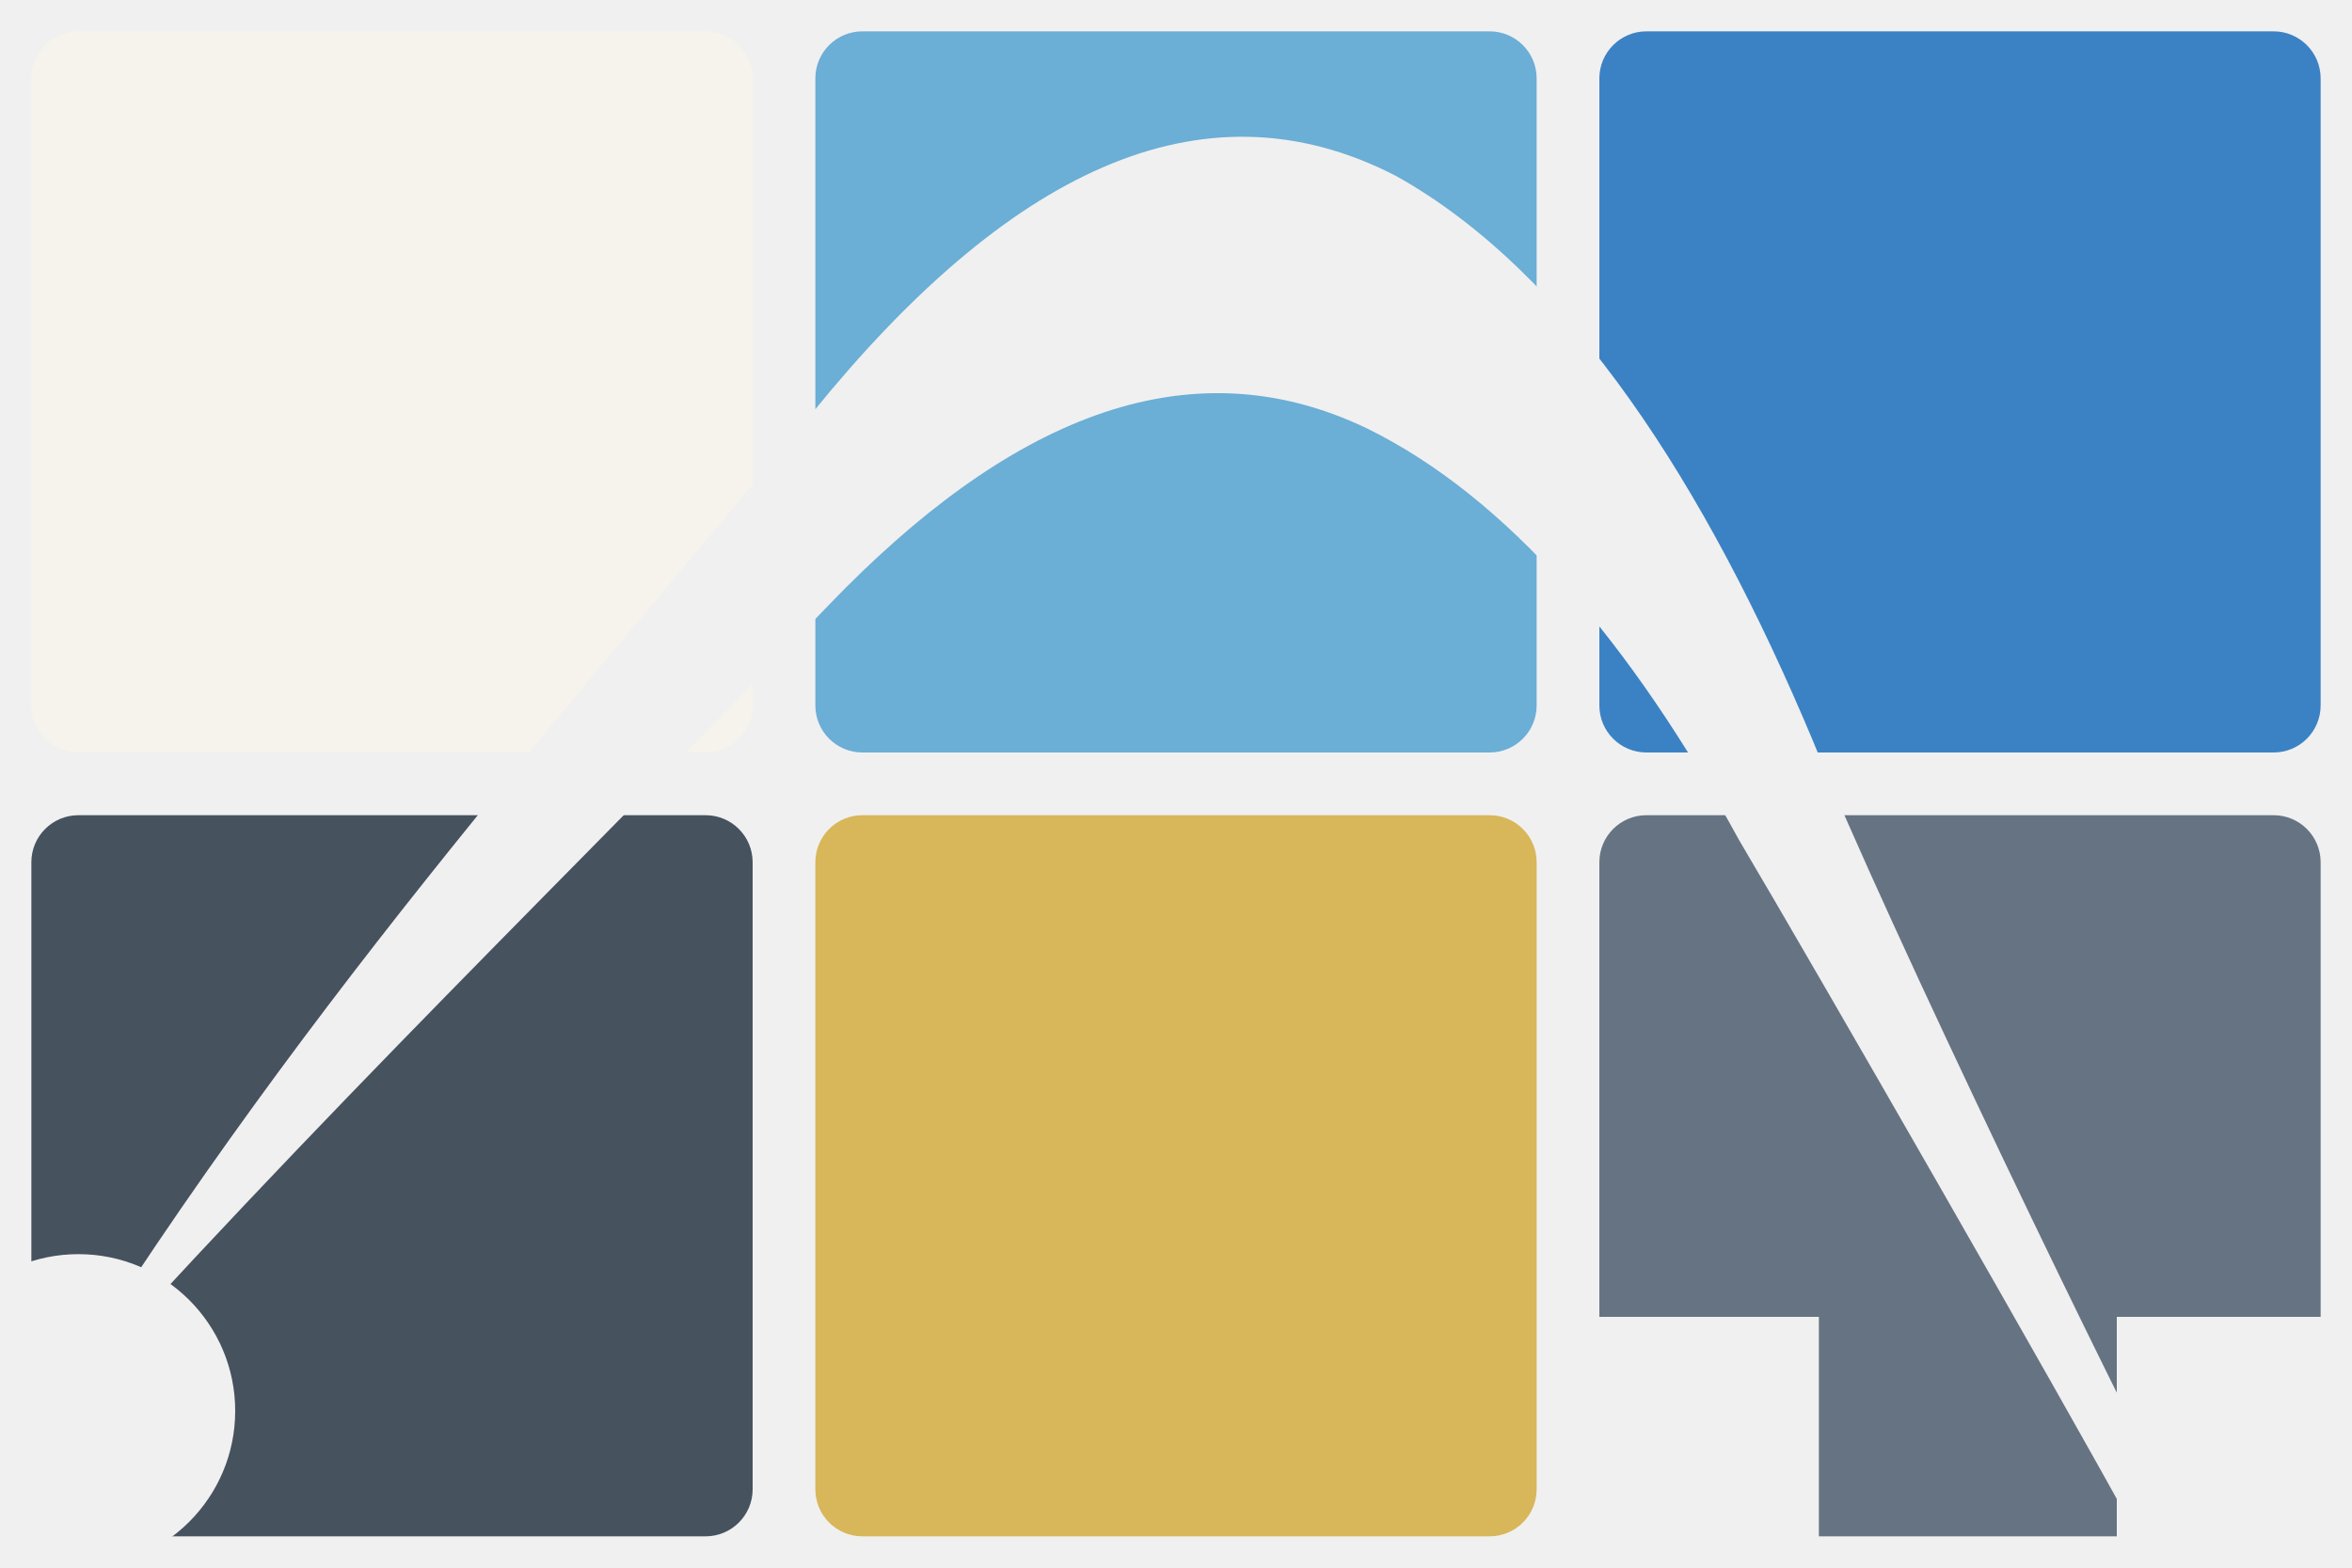
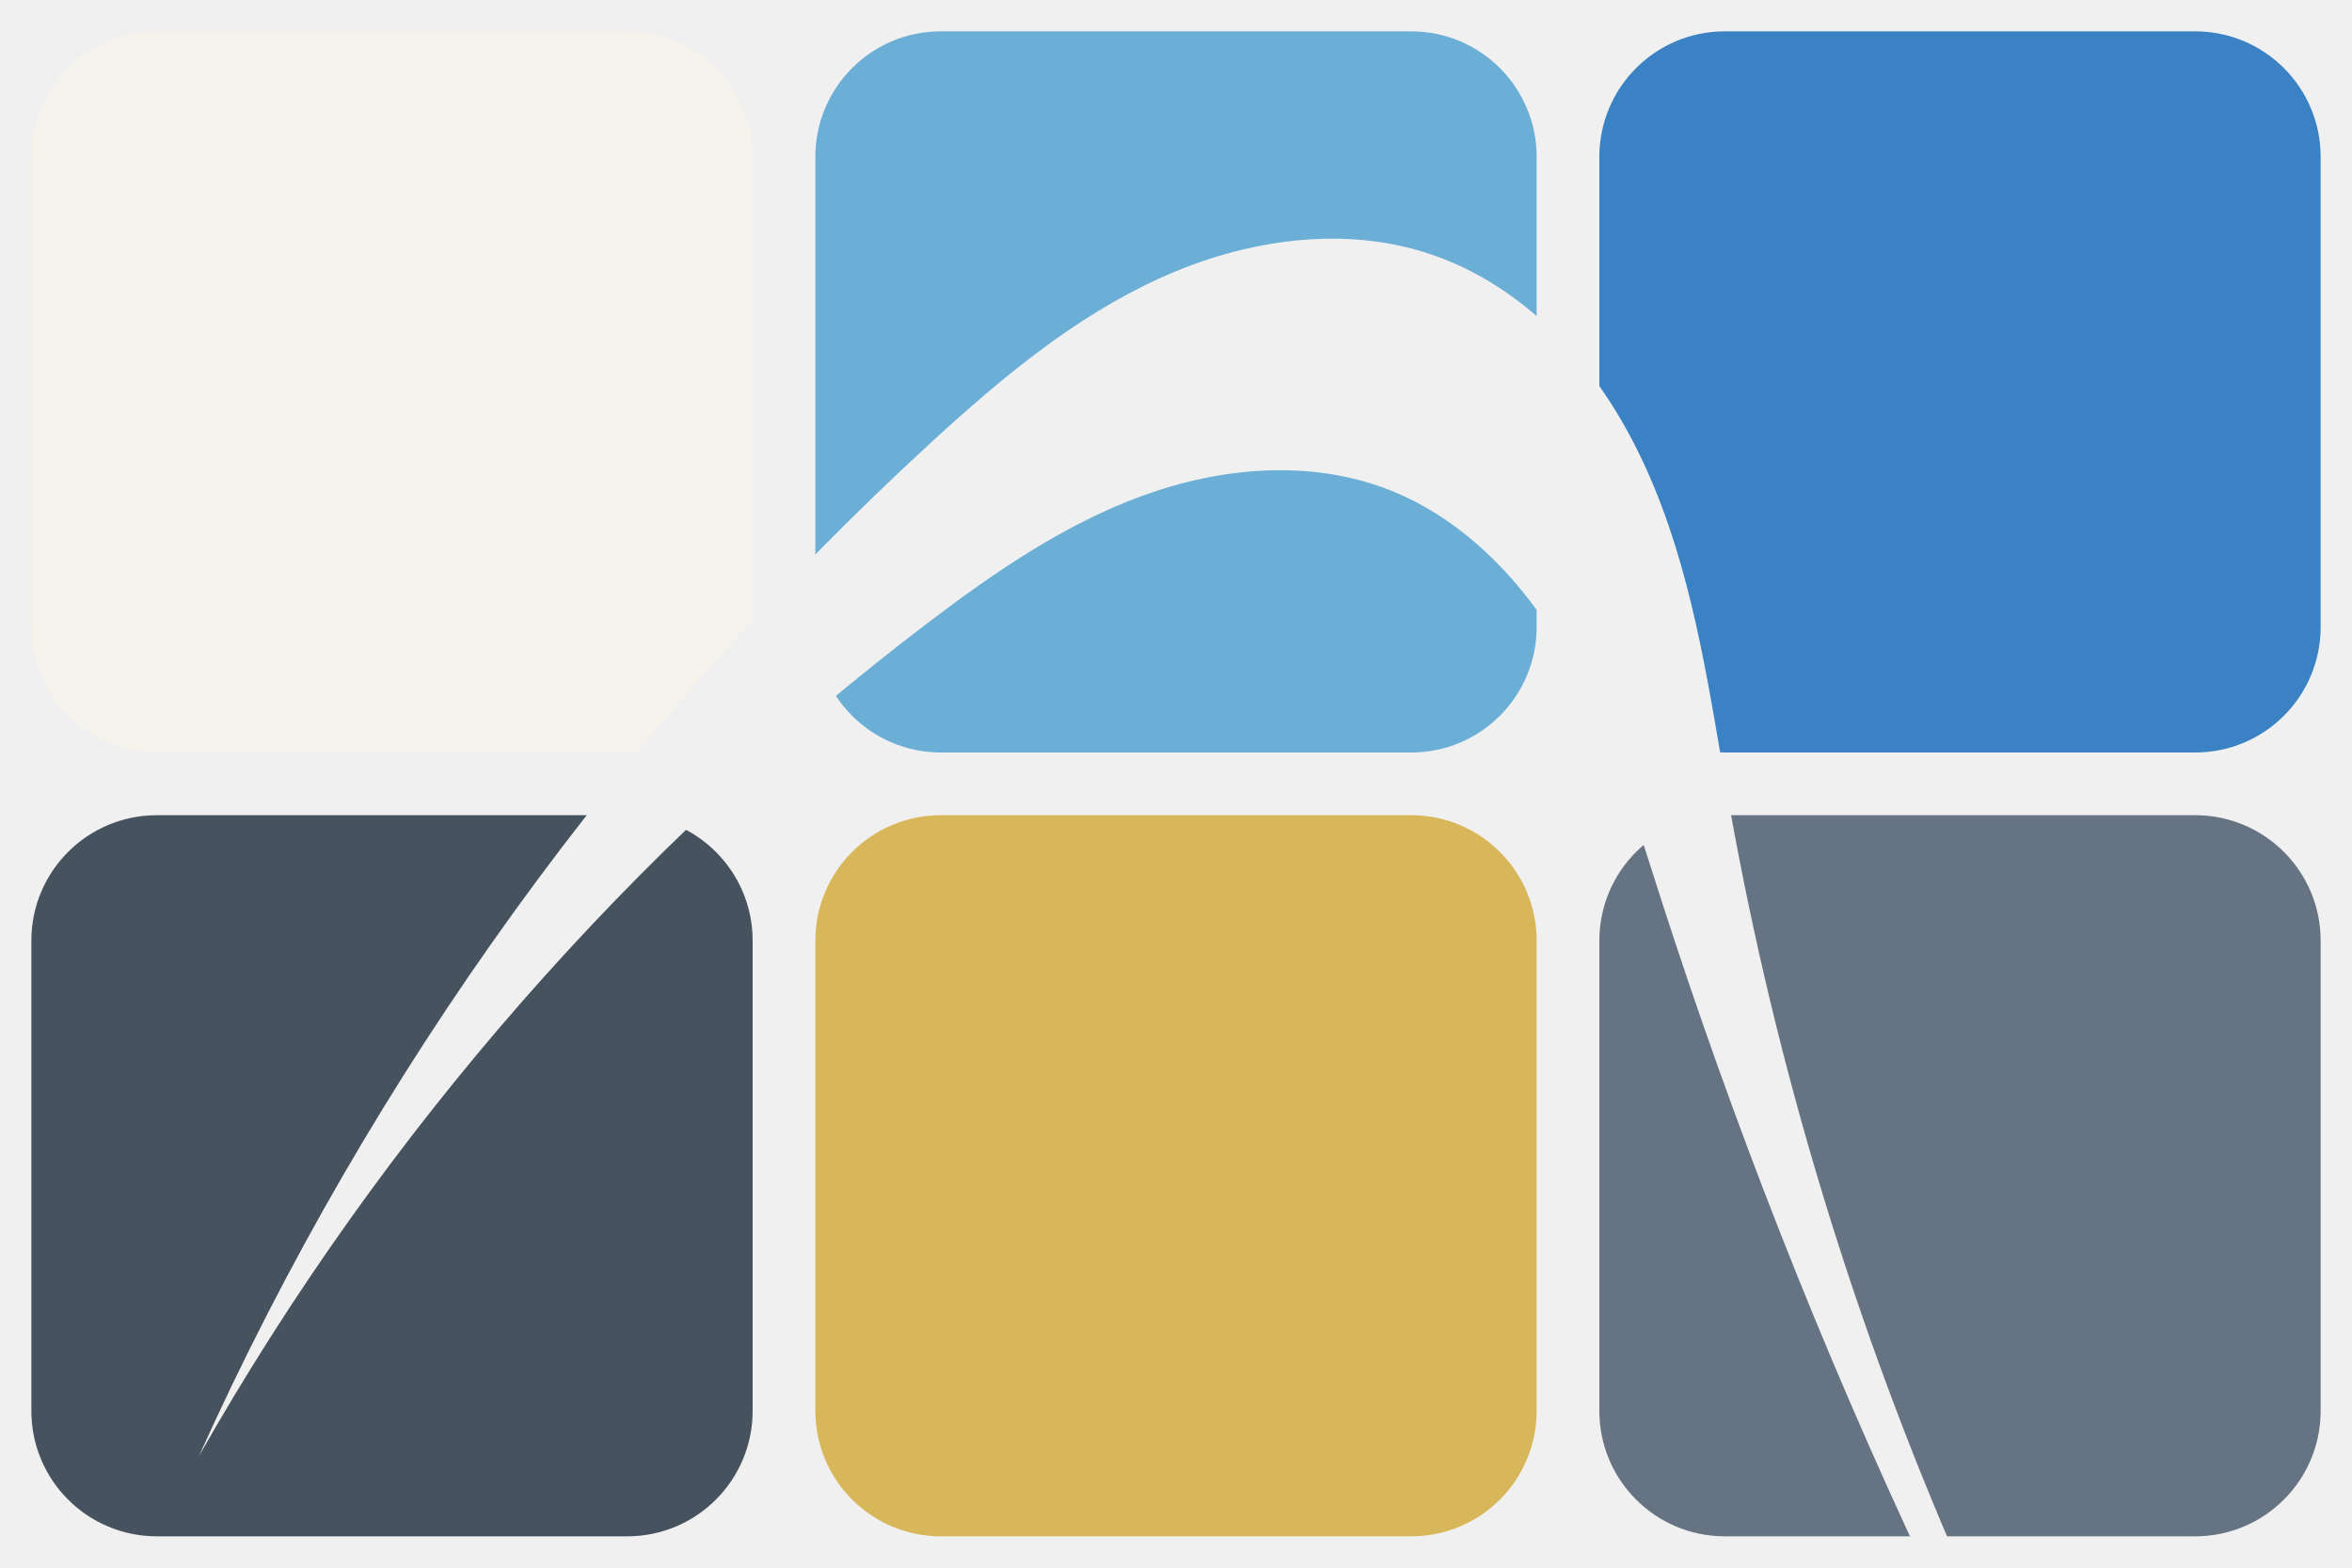
<svg xmlns="http://www.w3.org/2000/svg" viewBox="0 0 300 200" width="300" height="200" role="img" aria-labelledby="title desc">
  <defs>
    <mask id="trebuchet" maskUnits="userSpaceOnUse" x="0" y="0" width="300" height="200">
      <rect width="300" height="200" fill="white" />
-       <path d="M 4.663,182.553 C 36.996,129.548 71.846,91.266 103.77,52.479 c 24.424,-30.079 49.259,-42.94 74.259,-30.051 22.295,12.421 39.632,39.705 53.199,72.054 9.304,23.04 39.492,85.574 47.238,99.771 l -6.764,0.068 C 263.095,178.546 232.172,124.652 221.803,107.144 208.031,81.905 192.252,63.463 174.383,54.664 151.145,43.508 128.195,53.837 105.779,77.118 74.019,110.217 41.177,141.701 4.663,182.553 Z" fill="black" id="path1495" style="stroke-width:0.93;fill:#000000;fill-opacity:1" />
-       <ellipse fill="black" id="path5275" cx="10" cy="180" rx="20" ry="20" />
-       <rect fill="black" id="rect1868" width="32" height="32" x="270" y="168" />
-       <rect fill="black" id="rect1869" width="32" height="32" x="200" y="168" />
+       <path d="M 25.391,185.731 C 47.383,136.897 79.386,92.597 118.839,56.377 c 8.836,-8.112 18.194,-15.922 29.111,-20.892 10.917,-4.97 23.674,-6.869 34.991,-2.893 6.596,2.318 12.444,6.537 17.128,11.728 4.684,5.191 8.238,11.334 10.908,17.796 5.339,12.924 7.166,26.971 9.62,40.738 5.971,33.497 15.932,66.281 29.606,97.437 L 245.484,200 C 232.388,172.141 221.088,143.437 211.68,114.127 208.396,103.898 205.304,93.504 200.054,84.132 194.803,74.759 187.093,66.341 177.077,62.456 167.129,58.596 155.791,59.581 145.765,63.233 135.739,66.884 126.821,73.021 118.325,79.477 80.605,108.142 48.779,144.53 25.391,185.731 Z" />
    </mask>
  </defs>
  <g mask="url(#trebuchet)">
-     <rect x="4 " y="4 " width="92" height="92" rx="6" fill="#F5F3EC" />
-     <rect x="104" y="4 " width="92" height="92" rx="6" fill="#6BAED6" />
-     <rect x="204" y="4 " width="92" height="92" rx="6" fill="#3B82C4" />
-     <rect x="4 " y="104" width="92" height="92" rx="6" fill="#46525E" />
-     <rect x="104" y="104" width="92" height="92" rx="6" fill="#D8B65A" />
-     <rect x="204" y="104" width="92" height="92" rx="6" fill="#667382" />
+     <rect x="4 " y="4 " width="92" height="92" rx="16" fill="#F5F3EC" />
+     <rect x="104" y="4 " width="92" height="92" rx="16" fill="#6BAED6" />
+     <rect x="204" y="4 " width="92" height="92" rx="16" fill="#3B82C4" />
+     <rect x="4 " y="104" width="92" height="92" rx="16" fill="#46525E" />
+     <rect x="104" y="104" width="92" height="92" rx="16" fill="#D8B65A" />
+     <rect x="204" y="104" width="92" height="92" rx="16" fill="#667382" />
  </g>
</svg>
